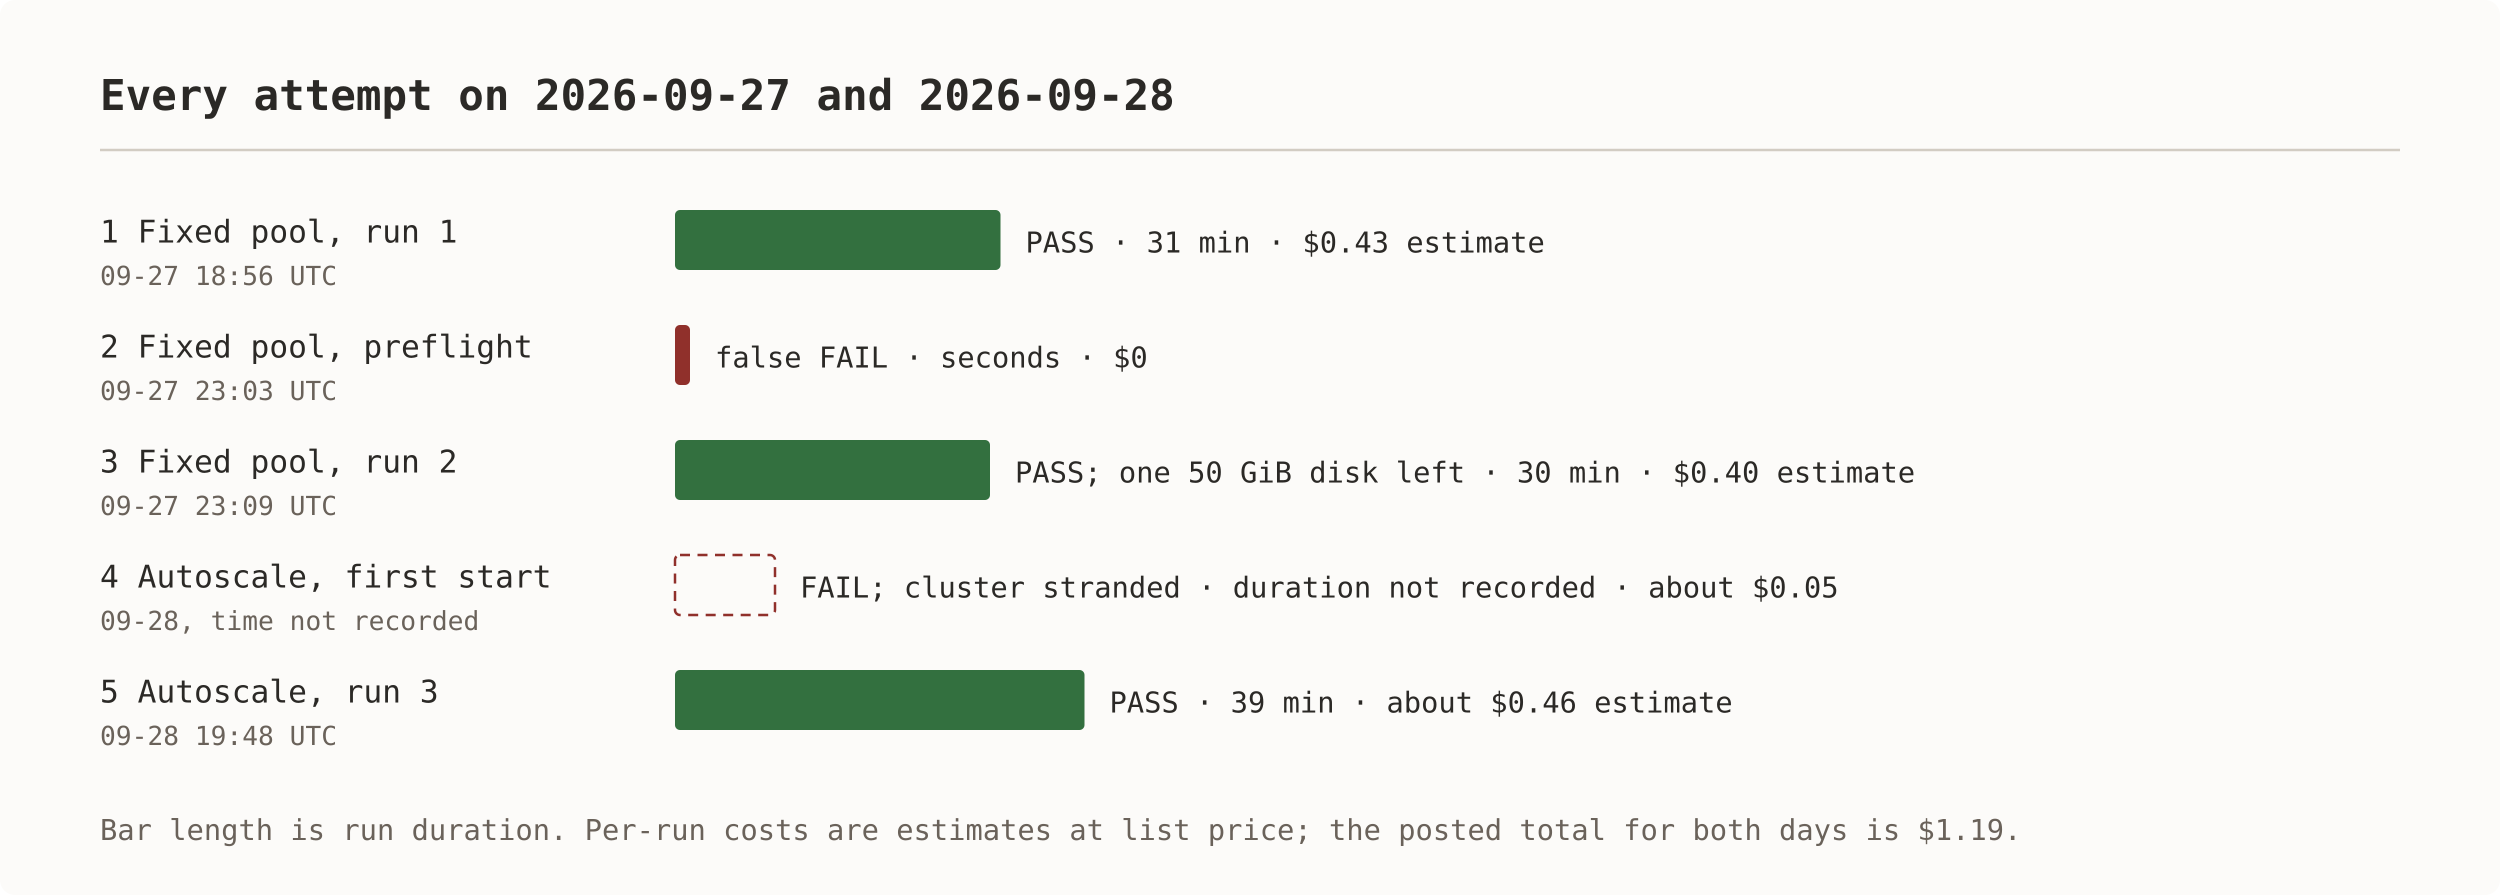
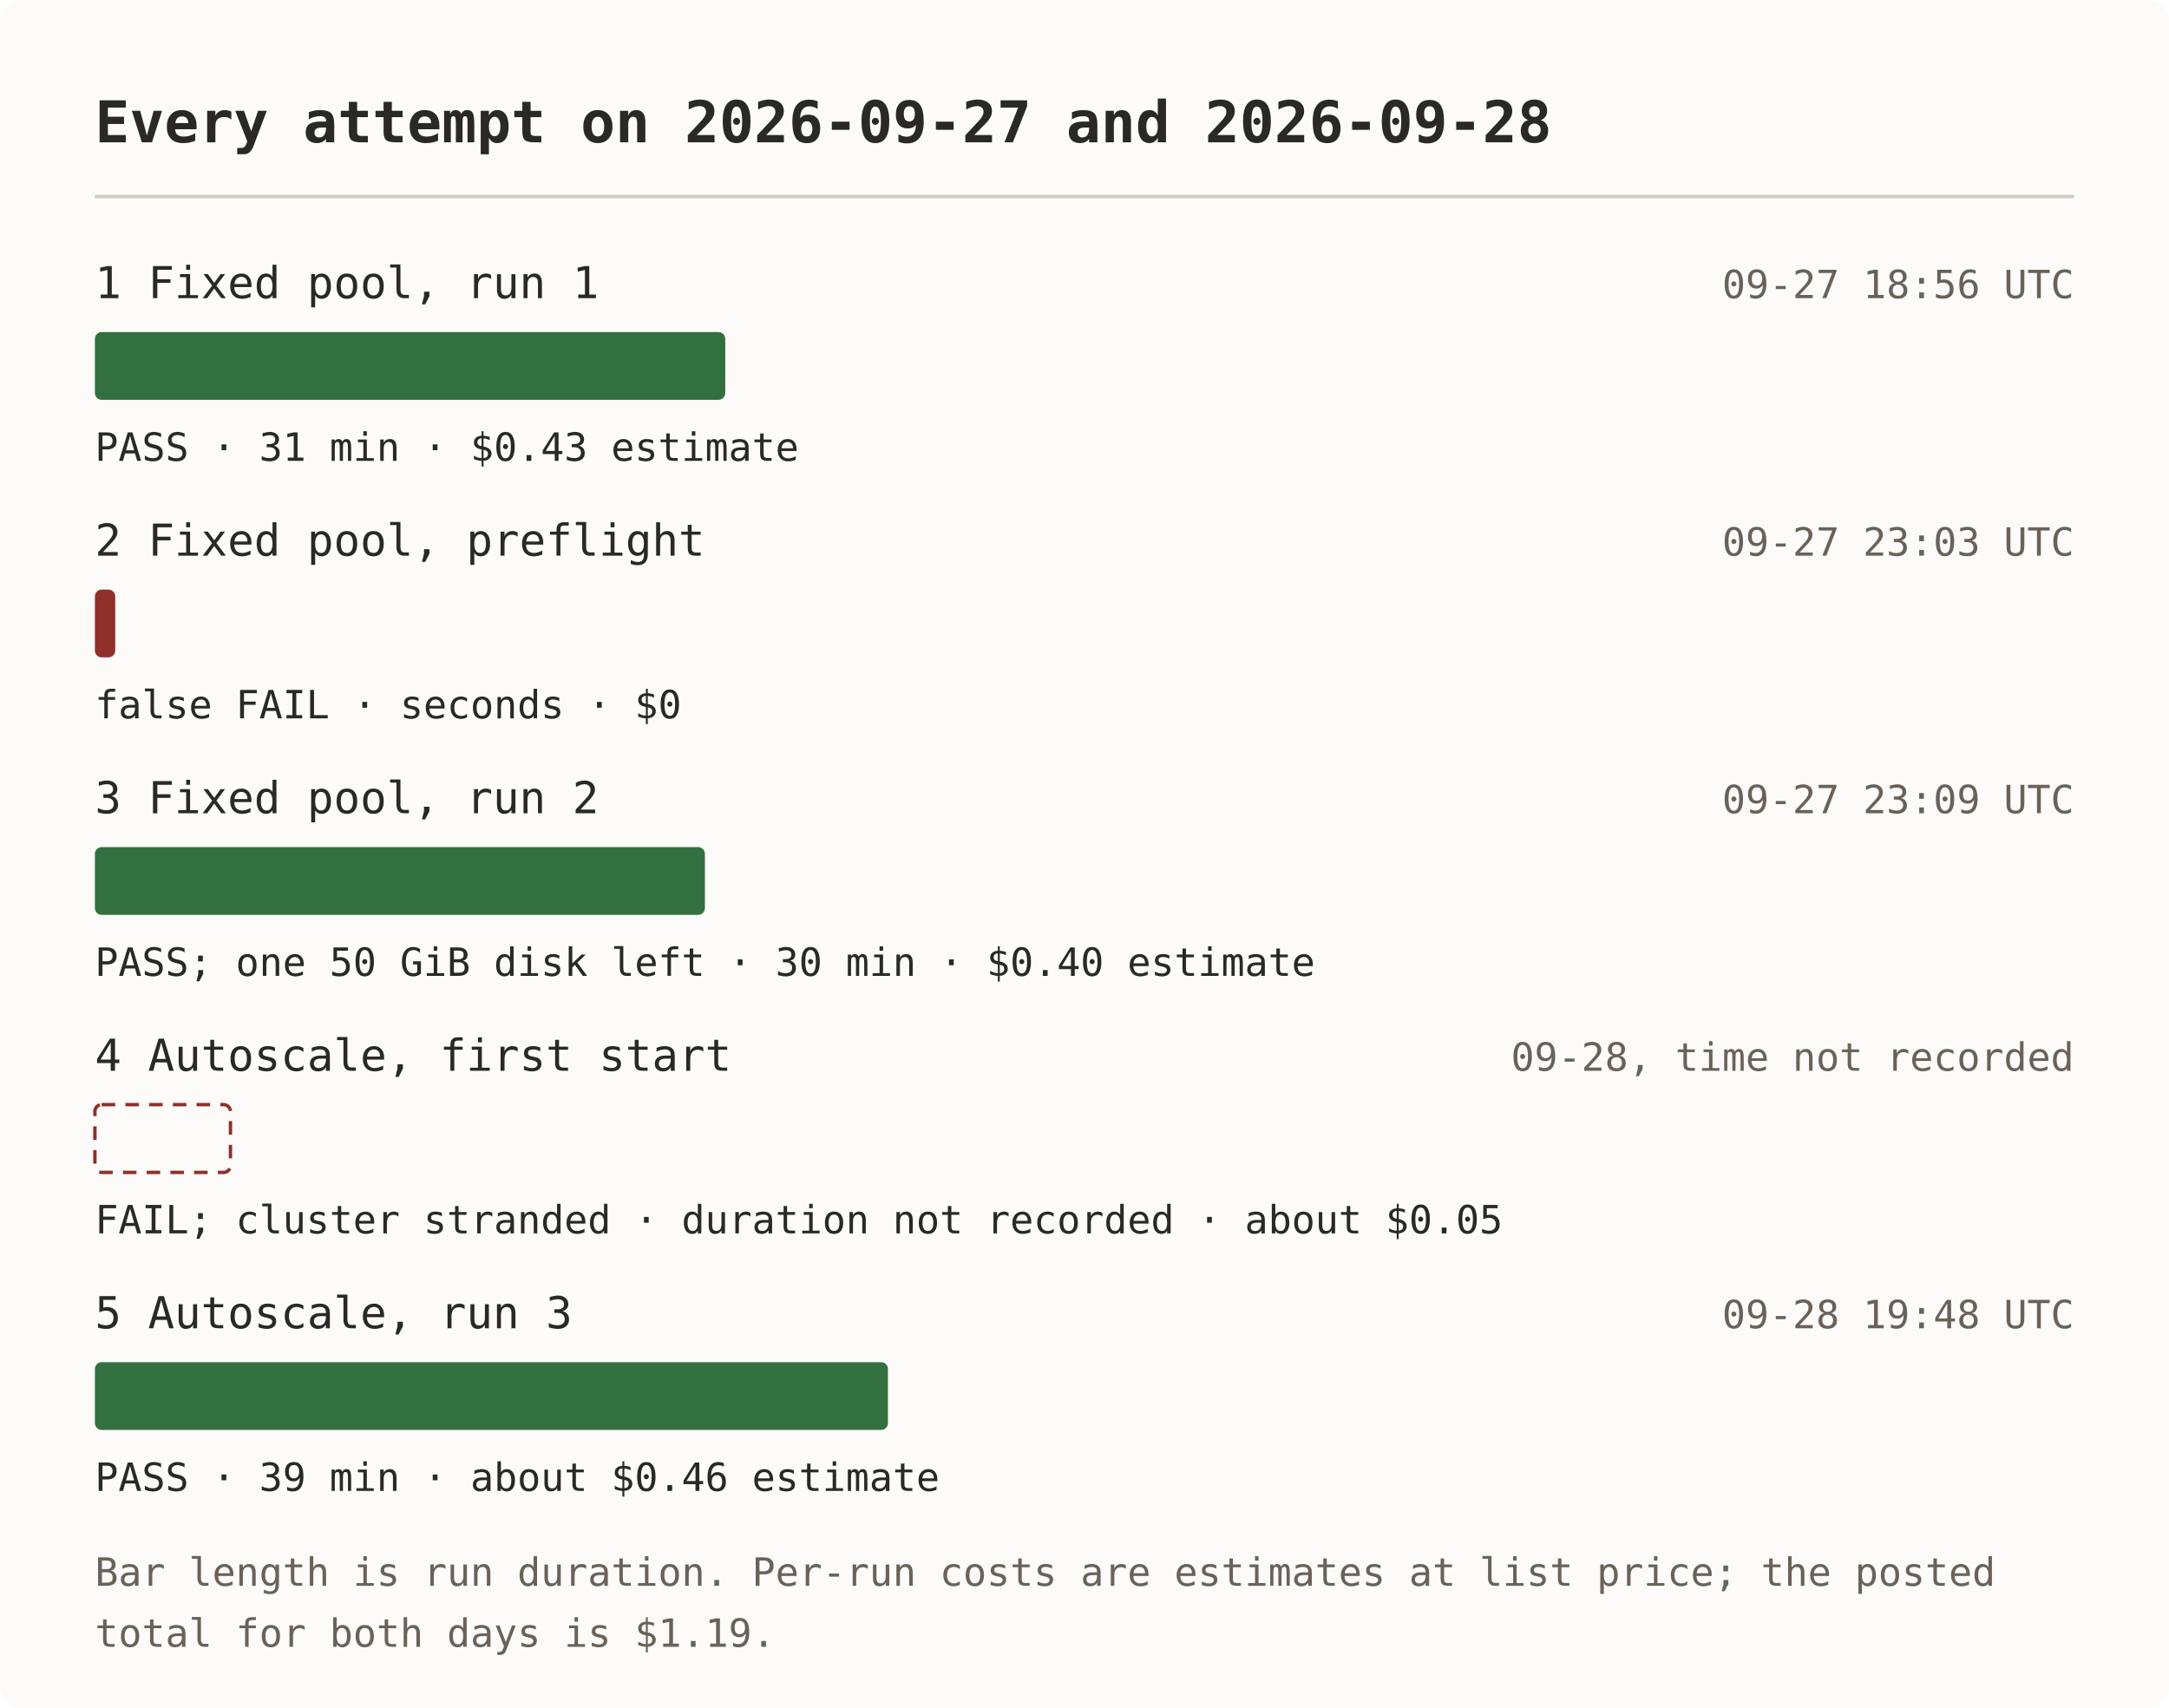
- <svg xmlns="http://www.w3.org/2000/svg" viewBox="0 0 1000 358" role="img" font-family="ui-monospace, &quot;SFMono-Regular&quot;, &quot;SF Mono&quot;, Menlo, Consolas, monospace">
-   <rect width="1000" height="358" rx="6" fill="#FCFBF9" />
-   <text x="40" y="44" font-size="17" fill="#2B2926" font-weight="600">Every attempt on 2026-09-27 and 2026-09-28</text>
-   <line x1="40" y1="60" x2="960" y2="60" stroke="#D2CCC3" />
-   <text x="40" y="97" font-size="12.5" fill="#2B2926">1  Fixed pool, run 1</text>
-   <text x="40" y="114" font-size="10.5" fill="#6A625A">09-27 18:56 UTC</text>
-   <rect x="270.0" y="84" width="130.2" height="24" rx="2" fill="#33703F" />
-   <text x="410.2" y="101" font-size="11.5" fill="#2B2926">PASS · 31 min · $0.43 estimate</text>
-   <text x="40" y="143" font-size="12.5" fill="#2B2926">2  Fixed pool, preflight</text>
-   <text x="40" y="160" font-size="10.5" fill="#6A625A">09-27 23:03 UTC</text>
-   <rect x="270.0" y="130" width="6.0" height="24" rx="2" fill="#90302B" />
-   <text x="286" y="147" font-size="11.5" fill="#2B2926">false FAIL · seconds · $0</text>
-   <text x="40" y="189" font-size="12.5" fill="#2B2926">3  Fixed pool, run 2</text>
-   <text x="40" y="206" font-size="10.5" fill="#6A625A">09-27 23:09 UTC</text>
-   <rect x="270.0" y="176" width="126.0" height="24" rx="2" fill="#33703F" />
-   <text x="406.0" y="193" font-size="11.5" fill="#2B2926">PASS; one 50 GiB disk left · 30 min · $0.40 estimate</text>
-   <text x="40" y="235" font-size="12.5" fill="#2B2926">4  Autoscale, first start</text>
-   <text x="40" y="252" font-size="10.5" fill="#6A625A">09-28, time not recorded</text>
-   <rect x="270" y="222" width="40" height="24" rx="2" fill="none" stroke="#90302B" stroke-dasharray="4 3" />
-   <text x="320" y="239" font-size="11.5" fill="#2B2926">FAIL; cluster stranded · duration not recorded · about $0.05</text>
-   <text x="40" y="281" font-size="12.5" fill="#2B2926">5  Autoscale, run 3</text>
-   <text x="40" y="298" font-size="10.5" fill="#6A625A">09-28 19:48 UTC</text>
-   <rect x="270.0" y="268" width="163.8" height="24" rx="2" fill="#33703F" />
-   <text x="443.8" y="285" font-size="11.5" fill="#2B2926">PASS · 39 min · about $0.46 estimate</text>
-   <text x="40" y="336" font-size="11.5" fill="#6A625A">Bar length is run duration. Per-run costs are estimates at list price; the posted total for both days is $1.19.</text>
+ <svg xmlns="http://www.w3.org/2000/svg" viewBox="0 0 640 504" role="img" font-family="ui-monospace, &quot;SFMono-Regular&quot;, &quot;SF Mono&quot;, Menlo, Consolas, monospace">
+   <rect width="640" height="504" rx="6" fill="#FCFBF9" />
+   <text x="28" y="42" font-size="17" fill="#2B2926" font-weight="600">Every attempt on 2026-09-27 and 2026-09-28</text>
+   <line x1="28" y1="58" x2="612" y2="58" stroke="#D2CCC3" />
+   <text x="28" y="88" font-size="13" fill="#2B2926">1  Fixed pool, run 1</text>
+   <text x="612" y="88" font-size="11.5" fill="#6A625A" text-anchor="end">09-27 18:56 UTC</text>
+   <rect x="28.0" y="98" width="186.0" height="20" rx="2" fill="#33703F" />
+   <text x="28" y="136" font-size="11.5" fill="#2B2926">PASS · 31 min · $0.43 estimate</text>
+   <text x="28" y="164" font-size="13" fill="#2B2926">2  Fixed pool, preflight</text>
+   <text x="612" y="164" font-size="11.5" fill="#6A625A" text-anchor="end">09-27 23:03 UTC</text>
+   <rect x="28.0" y="174" width="6.0" height="20" rx="2" fill="#90302B" />
+   <text x="28" y="212" font-size="11.5" fill="#2B2926">false FAIL · seconds · $0</text>
+   <text x="28" y="240" font-size="13" fill="#2B2926">3  Fixed pool, run 2</text>
+   <text x="612" y="240" font-size="11.5" fill="#6A625A" text-anchor="end">09-27 23:09 UTC</text>
+   <rect x="28.0" y="250" width="180.0" height="20" rx="2" fill="#33703F" />
+   <text x="28" y="288" font-size="11.5" fill="#2B2926">PASS; one 50 GiB disk left · 30 min · $0.40 estimate</text>
+   <text x="28" y="316" font-size="13" fill="#2B2926">4  Autoscale, first start</text>
+   <text x="612" y="316" font-size="11.5" fill="#6A625A" text-anchor="end">09-28, time not recorded</text>
+   <rect x="28" y="326" width="40" height="20" rx="2" fill="none" stroke="#90302B" stroke-dasharray="4 3" />
+   <text x="28" y="364" font-size="11.5" fill="#2B2926">FAIL; cluster stranded · duration not recorded · about $0.05</text>
+   <text x="28" y="392" font-size="13" fill="#2B2926">5  Autoscale, run 3</text>
+   <text x="612" y="392" font-size="11.5" fill="#6A625A" text-anchor="end">09-28 19:48 UTC</text>
+   <rect x="28.0" y="402" width="234.0" height="20" rx="2" fill="#33703F" />
+   <text x="28" y="440" font-size="11.5" fill="#2B2926">PASS · 39 min · about $0.46 estimate</text>
+   <text x="28" y="468" font-size="11.5" fill="#6A625A">Bar length is run duration. Per-run costs are estimates at list price; the posted</text>
+   <text x="28" y="486" font-size="11.5" fill="#6A625A">total for both days is $1.19.</text>
</svg>
